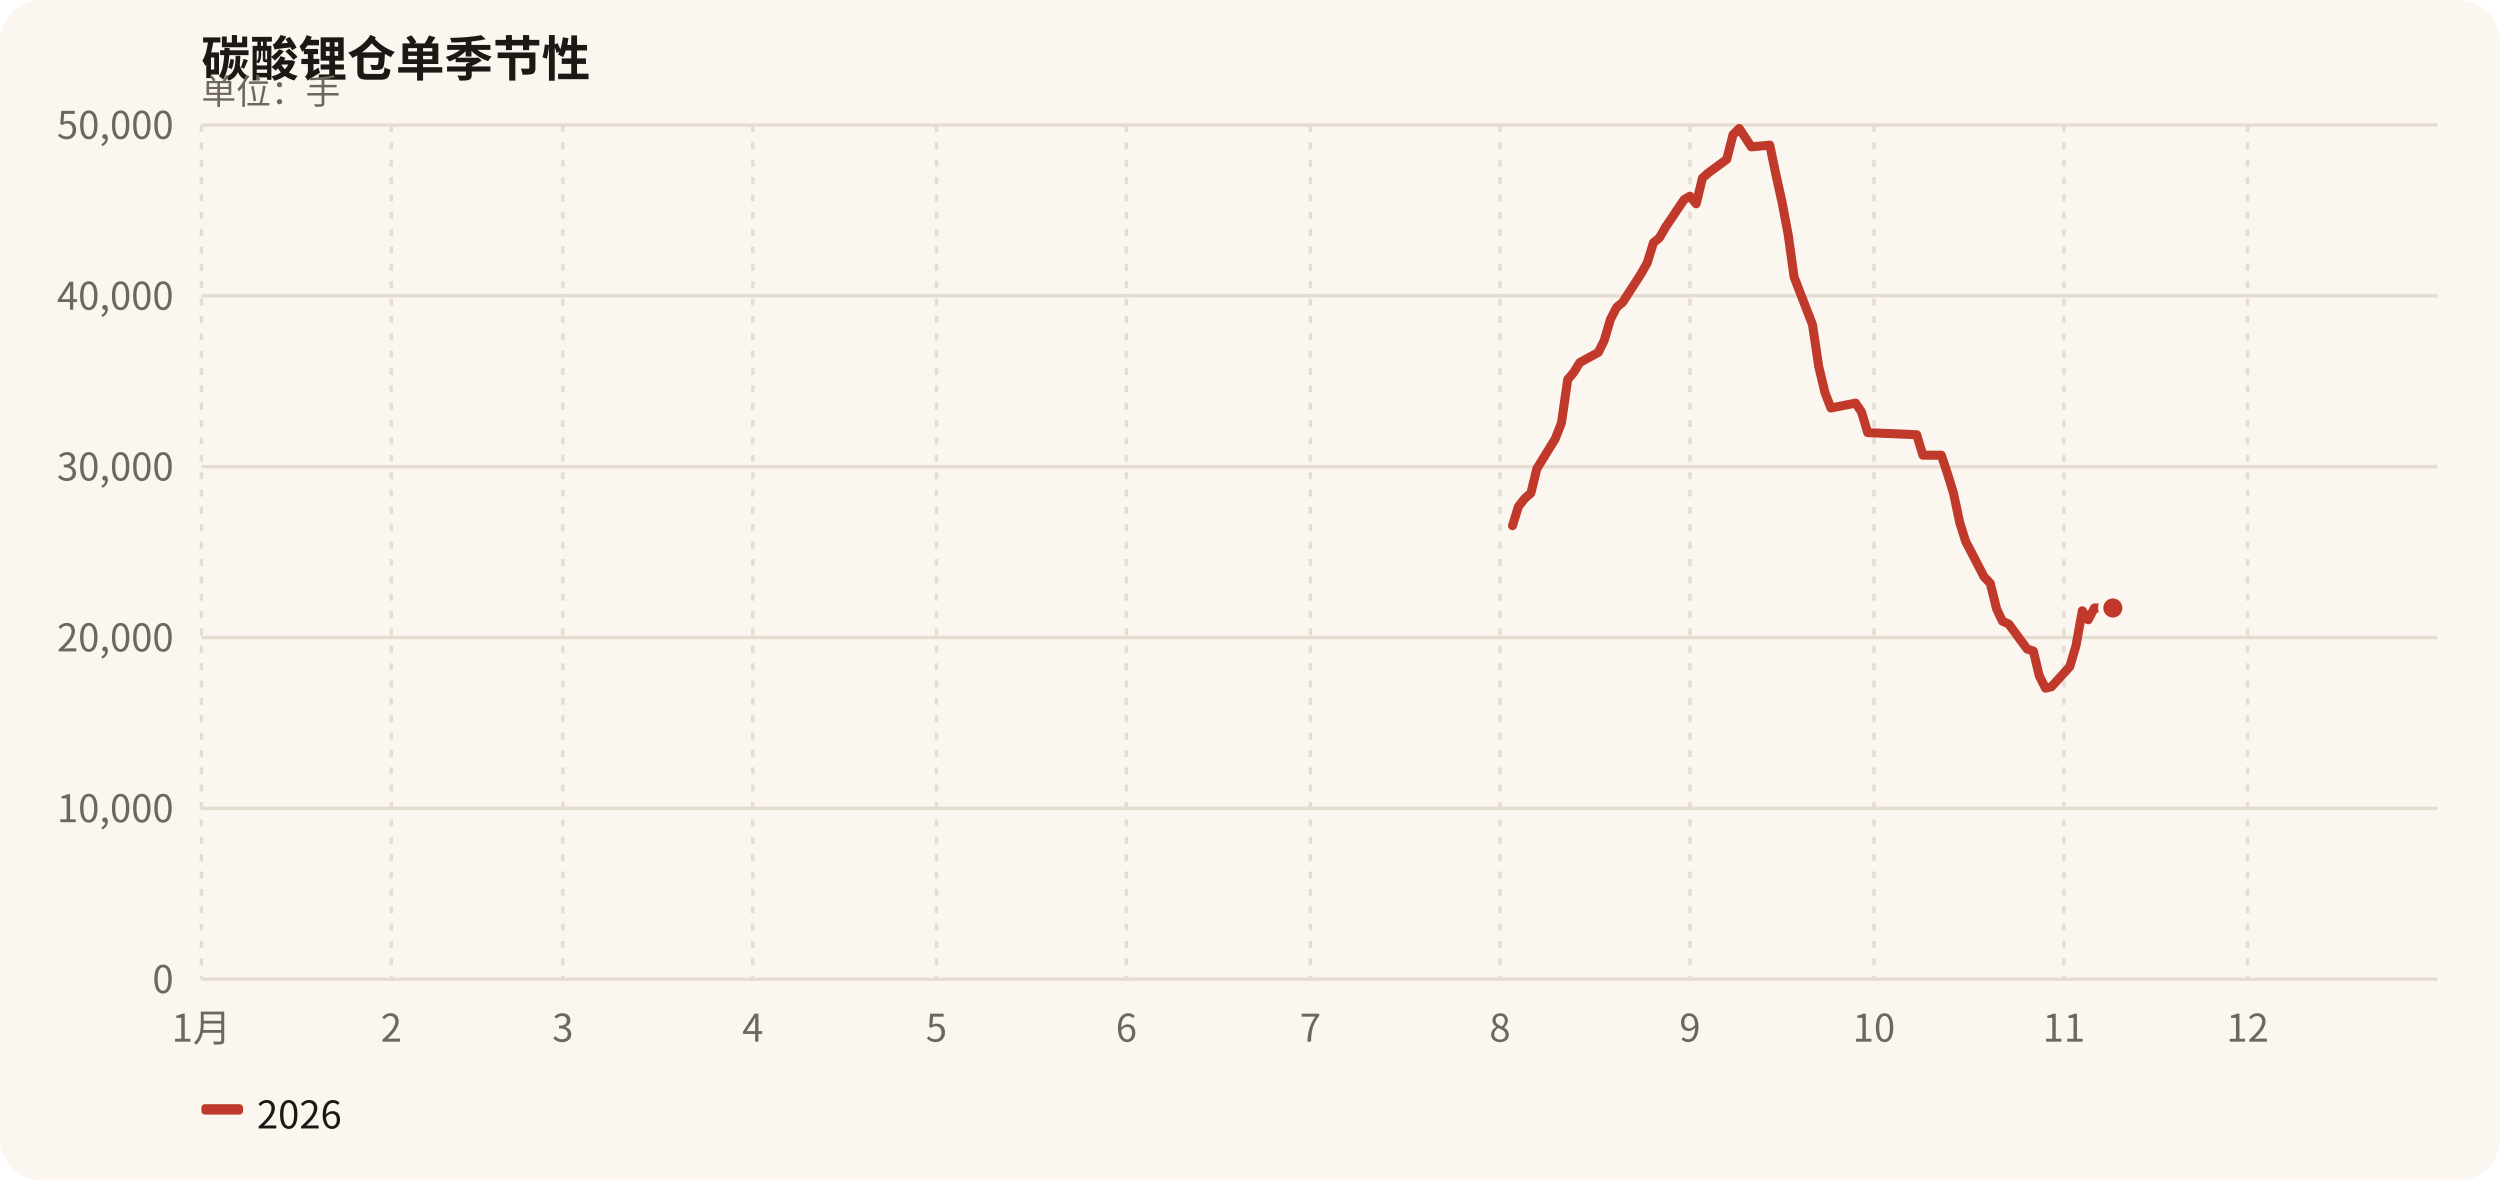
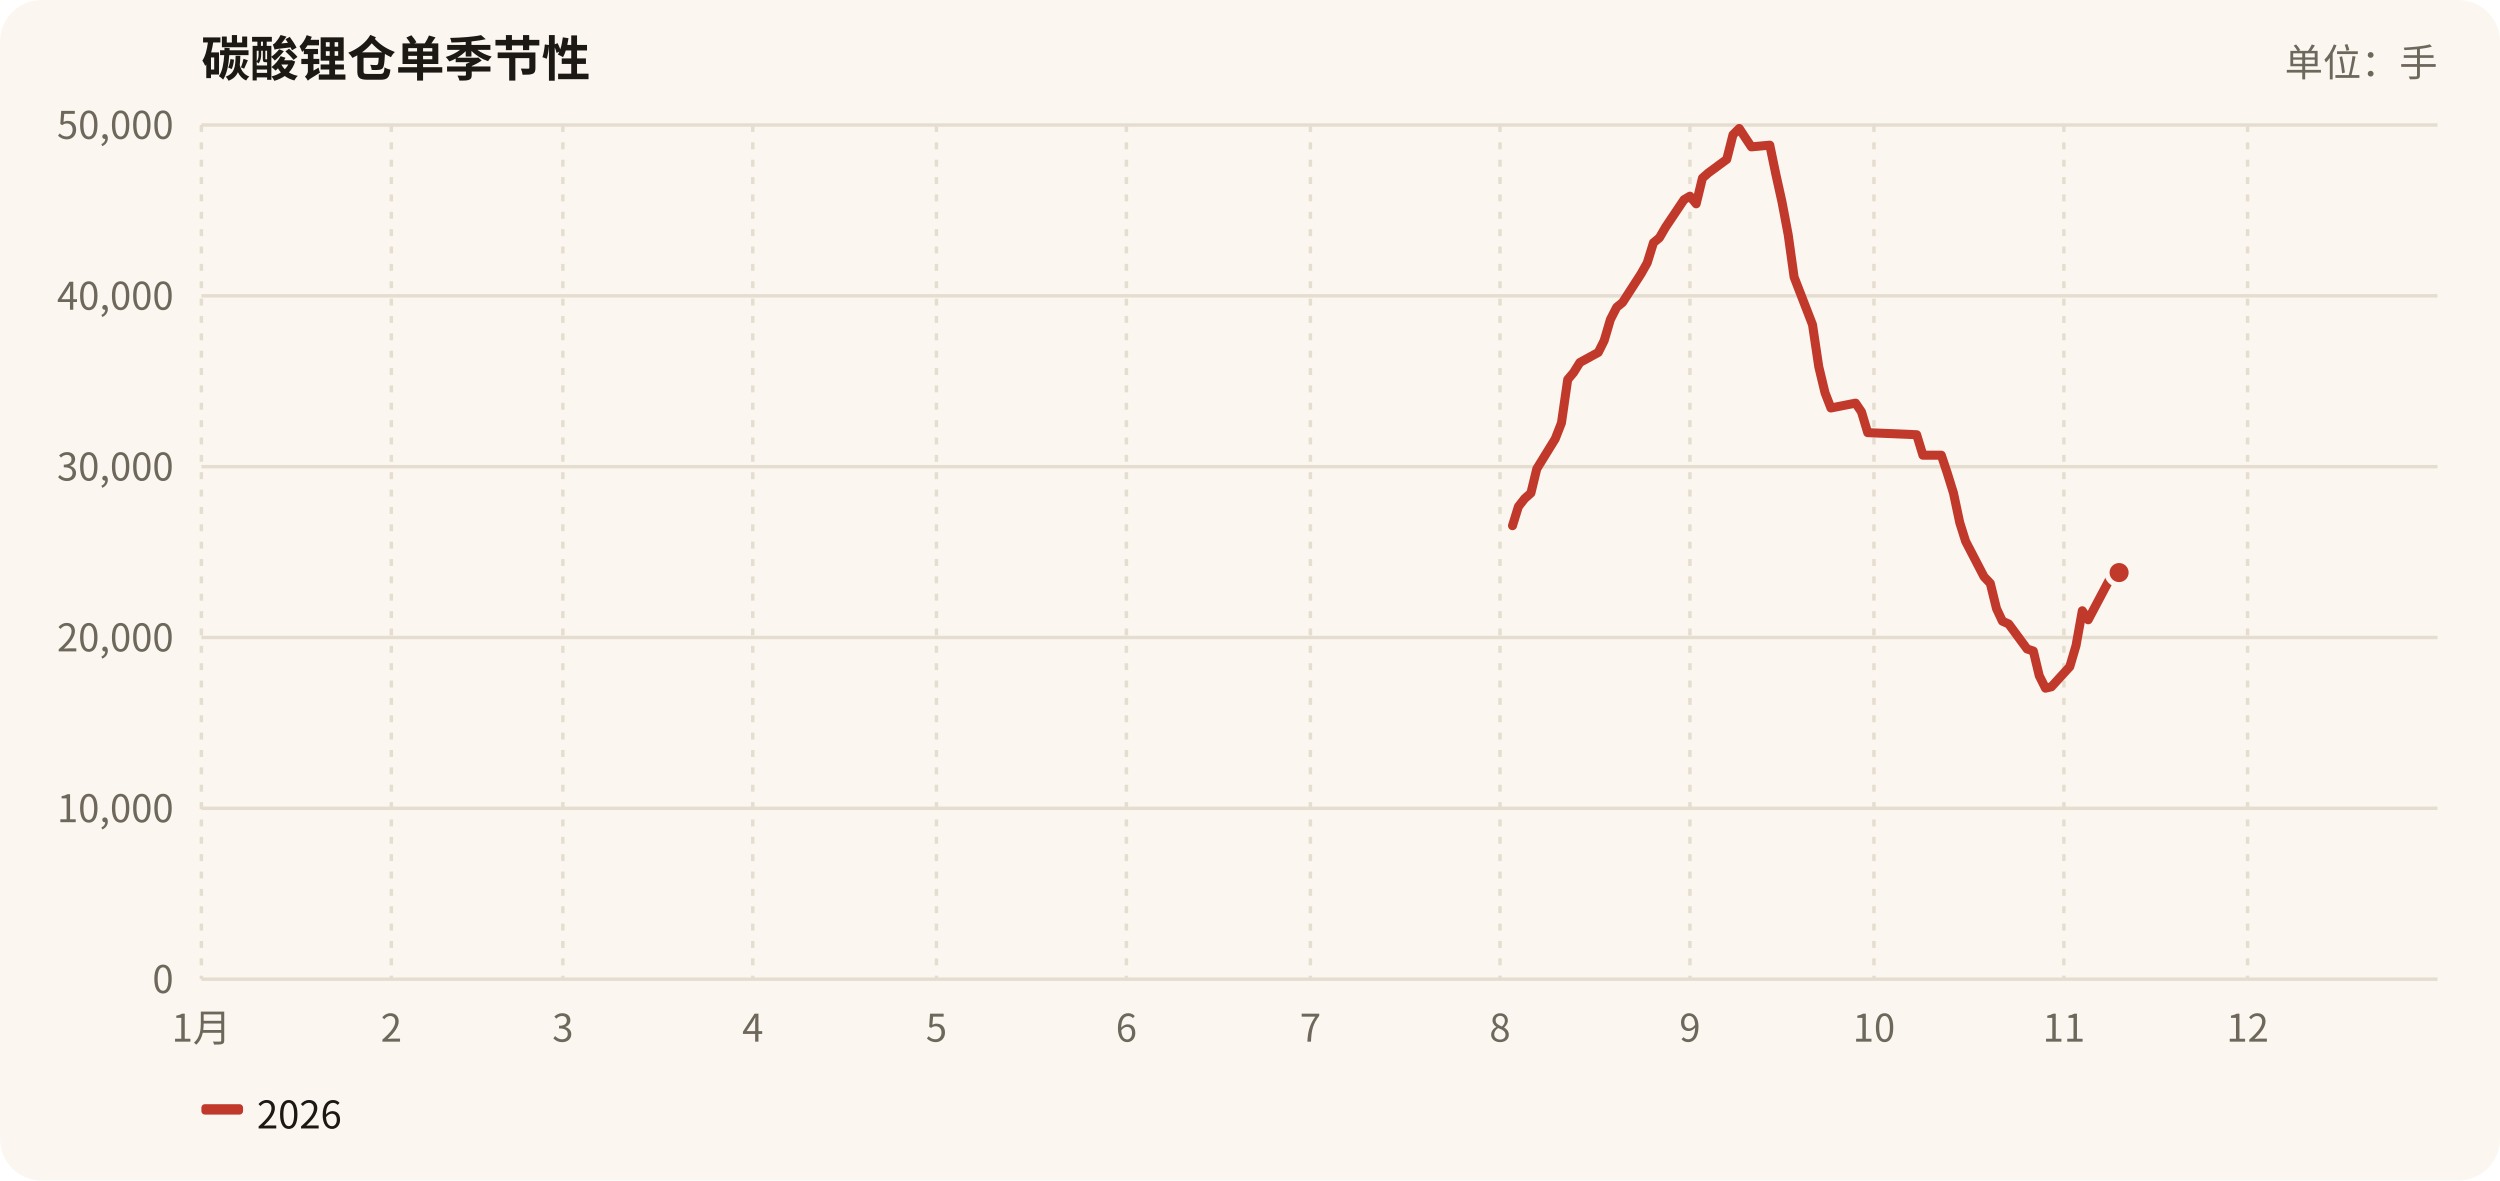
<svg xmlns="http://www.w3.org/2000/svg" viewBox="0 0 720 340" width="100%" height="auto" class="season-svg" role="img" aria-label="碳酸锂仓单季节性">
  <rect x="0" y="0" width="720" height="340" fill="var(--chart-bg,#fbf7f0)" rx="12" />
  <line x1="58" y1="282.0" x2="702" y2="282.0" stroke="var(--chart-grid,#e5ddcf)" stroke-width="1" />
  <text x="50" y="286.0" text-anchor="end" font-size="11" fill="var(--chart-muted,#6e675c)" font-family="Noto Sans CJK SC, Noto Sans SC, sans-serif">0</text>
  <line x1="58" y1="232.8" x2="702" y2="232.8" stroke="var(--chart-grid,#e5ddcf)" stroke-width="1" />
  <text x="50" y="236.8" text-anchor="end" font-size="11" fill="var(--chart-muted,#6e675c)" font-family="Noto Sans CJK SC, Noto Sans SC, sans-serif">10,000</text>
  <line x1="58" y1="183.6" x2="702" y2="183.6" stroke="var(--chart-grid,#e5ddcf)" stroke-width="1" />
  <text x="50" y="187.6" text-anchor="end" font-size="11" fill="var(--chart-muted,#6e675c)" font-family="Noto Sans CJK SC, Noto Sans SC, sans-serif">20,000</text>
  <line x1="58" y1="134.4" x2="702" y2="134.4" stroke="var(--chart-grid,#e5ddcf)" stroke-width="1" />
  <text x="50" y="138.4" text-anchor="end" font-size="11" fill="var(--chart-muted,#6e675c)" font-family="Noto Sans CJK SC, Noto Sans SC, sans-serif">30,000</text>
  <line x1="58" y1="85.2" x2="702" y2="85.2" stroke="var(--chart-grid,#e5ddcf)" stroke-width="1" />
  <text x="50" y="89.2" text-anchor="end" font-size="11" fill="var(--chart-muted,#6e675c)" font-family="Noto Sans CJK SC, Noto Sans SC, sans-serif">40,000</text>
  <line x1="58" y1="36.0" x2="702" y2="36.0" stroke="var(--chart-grid,#e5ddcf)" stroke-width="1" />
  <text x="50" y="40.0" text-anchor="end" font-size="11" fill="var(--chart-muted,#6e675c)" font-family="Noto Sans CJK SC, Noto Sans SC, sans-serif">50,000</text>
  <line x1="58.0" y1="36" x2="58.0" y2="282" stroke="var(--chart-grid,#e5ddcf)" stroke-width="1" stroke-dasharray="2 3" />
  <text x="58.0" y="300" text-anchor="middle" font-size="11" fill="var(--chart-muted,#6e675c)" font-family="Noto Sans CJK SC, Noto Sans SC, sans-serif">1月</text>
  <line x1="112.7" y1="36" x2="112.7" y2="282" stroke="var(--chart-grid,#e5ddcf)" stroke-width="1" stroke-dasharray="2 3" />
  <text x="112.7" y="300" text-anchor="middle" font-size="11" fill="var(--chart-muted,#6e675c)" font-family="Noto Sans CJK SC, Noto Sans SC, sans-serif">2</text>
  <line x1="162.1" y1="36" x2="162.1" y2="282" stroke="var(--chart-grid,#e5ddcf)" stroke-width="1" stroke-dasharray="2 3" />
  <text x="162.1" y="300" text-anchor="middle" font-size="11" fill="var(--chart-muted,#6e675c)" font-family="Noto Sans CJK SC, Noto Sans SC, sans-serif">3</text>
  <line x1="216.8" y1="36" x2="216.8" y2="282" stroke="var(--chart-grid,#e5ddcf)" stroke-width="1" stroke-dasharray="2 3" />
  <text x="216.8" y="300" text-anchor="middle" font-size="11" fill="var(--chart-muted,#6e675c)" font-family="Noto Sans CJK SC, Noto Sans SC, sans-serif">4</text>
  <line x1="269.7" y1="36" x2="269.7" y2="282" stroke="var(--chart-grid,#e5ddcf)" stroke-width="1" stroke-dasharray="2 3" />
  <text x="269.7" y="300" text-anchor="middle" font-size="11" fill="var(--chart-muted,#6e675c)" font-family="Noto Sans CJK SC, Noto Sans SC, sans-serif">5</text>
  <line x1="324.4" y1="36" x2="324.4" y2="282" stroke="var(--chart-grid,#e5ddcf)" stroke-width="1" stroke-dasharray="2 3" />
  <text x="324.4" y="300" text-anchor="middle" font-size="11" fill="var(--chart-muted,#6e675c)" font-family="Noto Sans CJK SC, Noto Sans SC, sans-serif">6</text>
  <line x1="377.4" y1="36" x2="377.4" y2="282" stroke="var(--chart-grid,#e5ddcf)" stroke-width="1" stroke-dasharray="2 3" />
  <text x="377.4" y="300" text-anchor="middle" font-size="11" fill="var(--chart-muted,#6e675c)" font-family="Noto Sans CJK SC, Noto Sans SC, sans-serif">7</text>
  <line x1="432.0" y1="36" x2="432.0" y2="282" stroke="var(--chart-grid,#e5ddcf)" stroke-width="1" stroke-dasharray="2 3" />
  <text x="432.0" y="300" text-anchor="middle" font-size="11" fill="var(--chart-muted,#6e675c)" font-family="Noto Sans CJK SC, Noto Sans SC, sans-serif">8</text>
  <line x1="486.7" y1="36" x2="486.7" y2="282" stroke="var(--chart-grid,#e5ddcf)" stroke-width="1" stroke-dasharray="2 3" />
  <text x="486.7" y="300" text-anchor="middle" font-size="11" fill="var(--chart-muted,#6e675c)" font-family="Noto Sans CJK SC, Noto Sans SC, sans-serif">9</text>
  <line x1="539.7" y1="36" x2="539.7" y2="282" stroke="var(--chart-grid,#e5ddcf)" stroke-width="1" stroke-dasharray="2 3" />
  <text x="539.7" y="300" text-anchor="middle" font-size="11" fill="var(--chart-muted,#6e675c)" font-family="Noto Sans CJK SC, Noto Sans SC, sans-serif">10</text>
  <line x1="594.4" y1="36" x2="594.4" y2="282" stroke="var(--chart-grid,#e5ddcf)" stroke-width="1" stroke-dasharray="2 3" />
  <text x="594.4" y="300" text-anchor="middle" font-size="11" fill="var(--chart-muted,#6e675c)" font-family="Noto Sans CJK SC, Noto Sans SC, sans-serif">11</text>
  <line x1="647.3" y1="36" x2="647.3" y2="282" stroke="var(--chart-grid,#e5ddcf)" stroke-width="1" stroke-dasharray="2 3" />
  <text x="647.3" y="300" text-anchor="middle" font-size="11" fill="var(--chart-muted,#6e675c)" font-family="Noto Sans CJK SC, Noto Sans SC, sans-serif">12</text>
-   <path d="M 435.6,151.4 L 437.3,145.9 L 439.1,143.6 L 440.9,142.0 L 442.6,135.0 L 447.9,126.4 L 449.7,121.8 L 451.5,109.3 L 453.2,107.3 L 455.0,104.4 L 460.3,101.5 L 462.0,98.1 L 463.8,92.0 L 465.6,88.5 L 467.3,87.1 L 472.6,78.9 L 474.4,75.7 L 476.2,69.9 L 477.9,68.5 L 479.7,65.4 L 485.0,57.5 L 486.7,56.5 L 488.5,58.7 L 490.3,51.3 L 492.0,49.8 L 497.3,45.9 L 499.1,38.8 L 500.9,37.0 L 502.6,39.6 L 504.4,42.3 L 509.7,41.8 L 511.4,50.0 L 513.2,58.1 L 515.0,67.6 L 516.7,79.8 L 522.0,93.5 L 523.8,105.6 L 525.6,113.1 L 527.3,117.5 L 534.4,116.1 L 536.1,118.6 L 537.9,124.6 L 552.0,125.2 L 553.8,131.1 L 559.1,131.1 L 560.8,136.2 L 562.6,142.0 L 564.4,150.5 L 566.1,155.9 L 571.4,166.1 L 573.2,168.0 L 575.0,175.3 L 576.7,178.9 L 578.5,179.7 L 583.8,186.9 L 585.6,187.5 L 587.3,194.6 L 589.1,198.2 L 590.8,197.8 L 596.1,192.0 L 597.9,185.9 L 599.7,175.9 L 601.4,178.5 L 603.2,175.1 L 608.5,175.1" fill="none" stroke="#c0392b" stroke-width="2.6" stroke-linejoin="round" stroke-linecap="round" />
-   <circle cx="608.5" cy="175.1" r="3.5" fill="#c0392b" stroke="var(--chart-bg,#fbf7f0)" stroke-width="1.5" />
+   <path d="M 435.6,151.4 L 437.3,145.9 L 439.1,143.6 L 440.9,142.0 L 442.6,135.0 L 447.9,126.4 L 449.7,121.8 L 451.5,109.3 L 453.2,107.3 L 455.0,104.4 L 460.3,101.5 L 462.0,98.1 L 463.8,92.0 L 465.6,88.5 L 467.3,87.1 L 472.6,78.9 L 474.4,75.7 L 476.2,69.9 L 477.9,68.5 L 479.7,65.4 L 485.0,57.5 L 486.7,56.5 L 488.5,58.7 L 490.3,51.3 L 492.0,49.8 L 497.3,45.9 L 499.1,38.8 L 500.9,37.0 L 502.6,39.6 L 504.4,42.3 L 509.7,41.8 L 511.4,50.0 L 513.2,58.1 L 515.0,67.6 L 516.7,79.8 L 522.0,93.5 L 523.8,105.6 L 525.6,113.1 L 527.3,117.5 L 534.4,116.1 L 536.1,118.6 L 537.9,124.6 L 552.0,125.2 L 553.8,131.1 L 559.1,131.1 L 560.8,136.2 L 562.6,142.0 L 564.4,150.5 L 566.1,155.9 L 571.4,166.1 L 573.2,168.0 L 575.0,175.3 L 576.7,178.9 L 578.5,179.7 L 583.8,186.9 L 585.6,187.5 L 587.3,194.6 L 589.1,198.2 L 590.8,197.8 L 596.1,192.0 L 597.9,185.9 L 599.7,175.9 L 601.4,178.5 L 603.2,175.1 L 608.5,165.1 L 610.3,164.9" fill="none" stroke="#c0392b" stroke-width="2.6" stroke-linejoin="round" stroke-linecap="round" />
+   <circle cx="610.3" cy="164.9" r="3.5" fill="#c0392b" stroke="var(--chart-bg,#fbf7f0)" stroke-width="1.5" />
  <text x="58" y="22" font-size="14" font-weight="650" fill="var(--chart-ink,#1c1915)" font-family="Noto Sans CJK SC, Noto Sans SC, sans-serif">碳酸锂仓单季节性</text>
-   <text x="58" y="30" font-size="10" fill="var(--chart-muted,#6e675c)" font-family="Noto Sans CJK SC, Noto Sans SC, sans-serif">单位：手</text>
+   <text x="702" y="22" text-anchor="end" font-size="11" fill="var(--chart-muted,#6e675c)" font-family="Noto Sans CJK SC, Noto Sans SC, sans-serif">单位：手</text>
  <rect x="58" y="318" width="12" height="3" rx="1" fill="#c0392b" />
  <text x="74" y="325" font-size="11" fill="var(--chart-ink,#1c1915)" font-family="Noto Sans CJK SC, Noto Sans SC, sans-serif">2026</text>
</svg>
